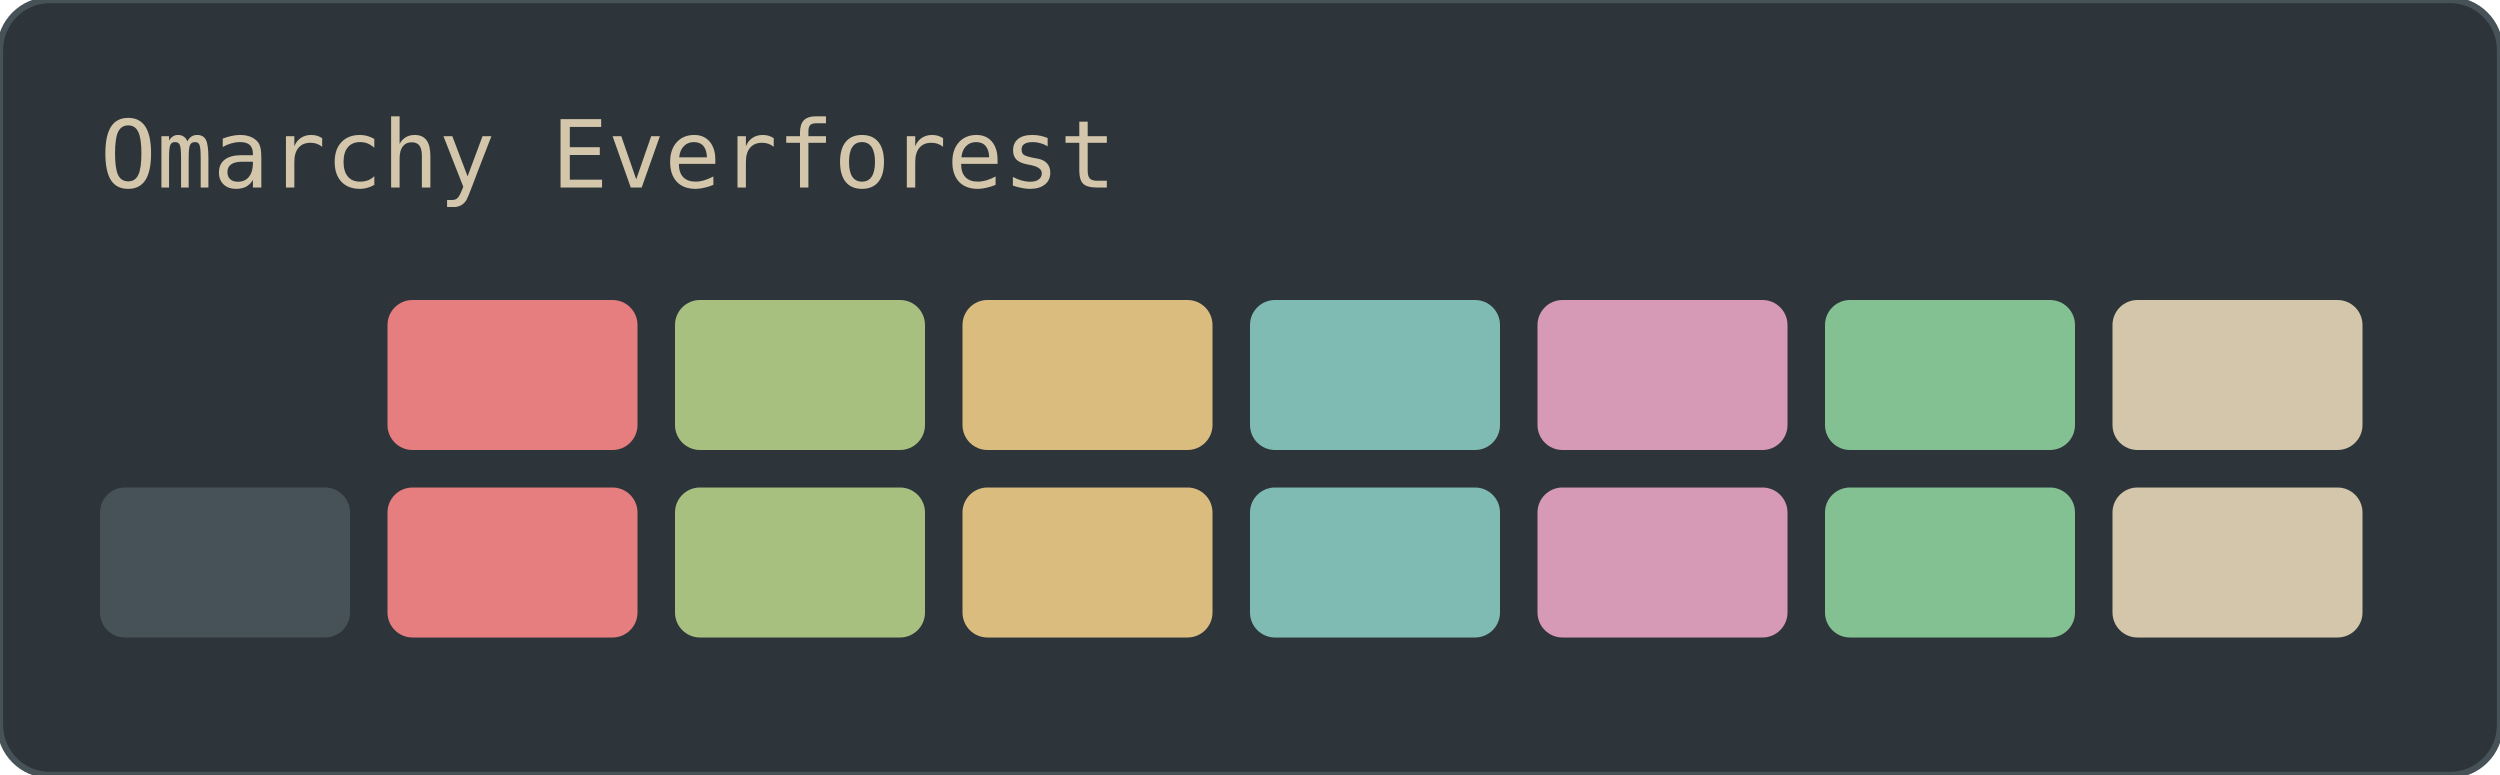
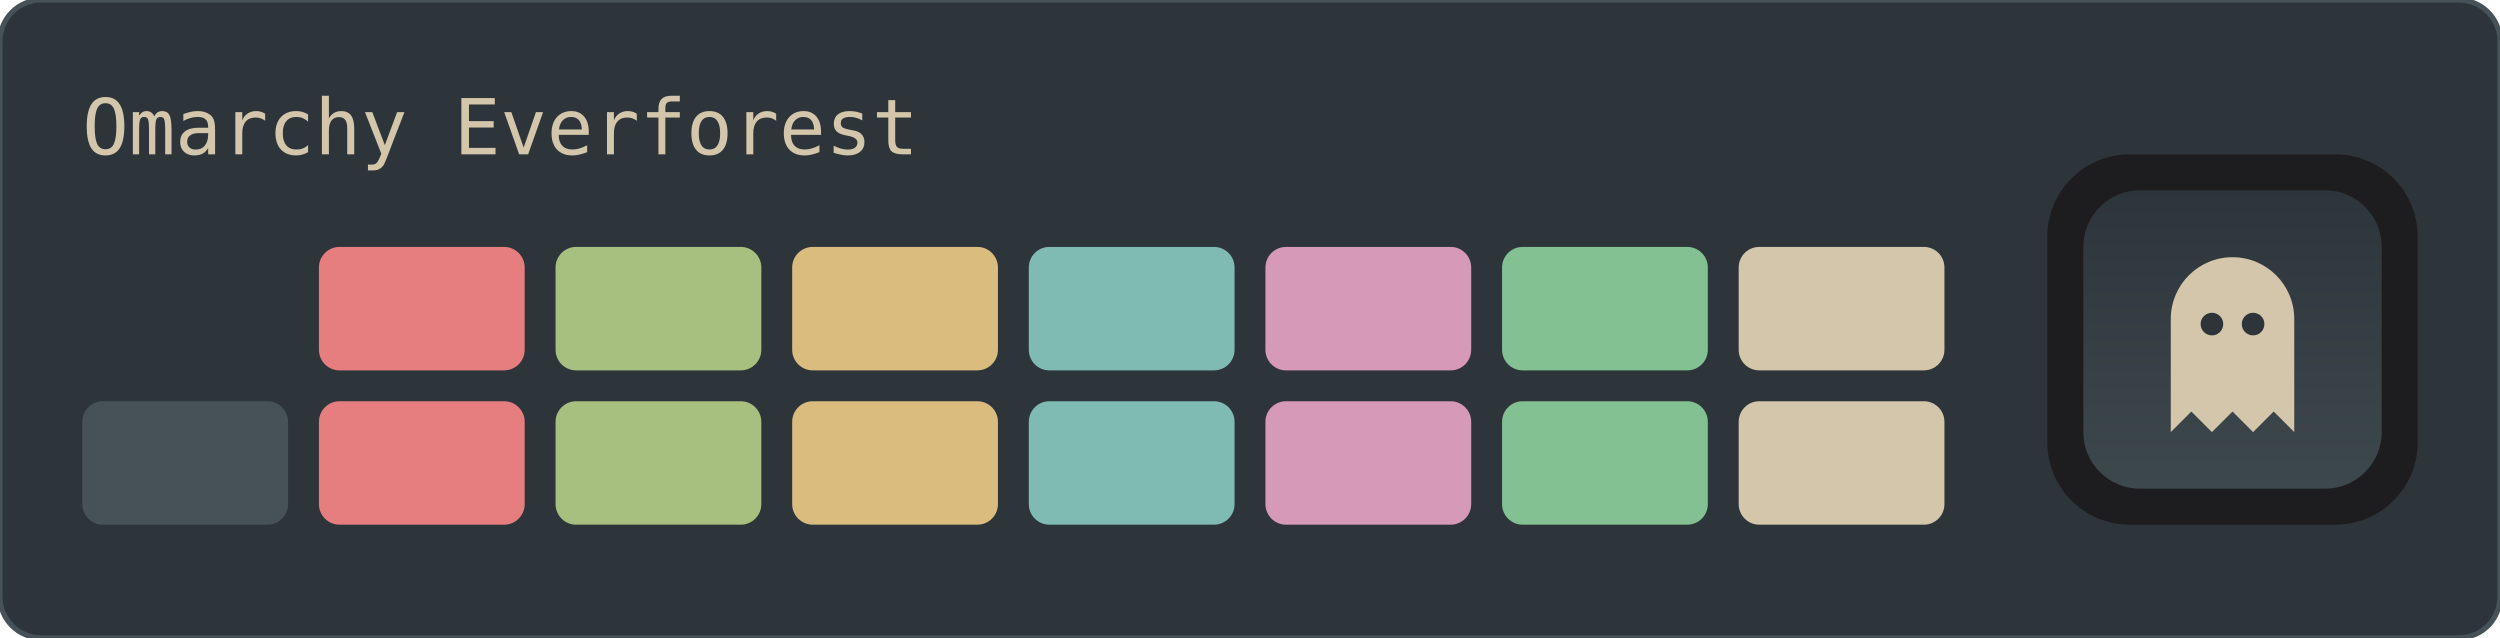
- <svg xmlns="http://www.w3.org/2000/svg" width="400" height="124" viewBox="0 0 400 124">
-   <rect width="400" height="124" rx="8" fill="#2d353b" stroke="#475258" />
+ <svg xmlns="http://www.w3.org/2000/svg" width="486" height="124" viewBox="0 0 486 124">
+   <rect width="486" height="124" rx="8" fill="#2d353b" stroke="#475258" />
  <text x="16" y="30" fill="#d3c6aa" font-family="ui-monospace,Menlo,monospace" font-size="15">Omarchy Everforest</text>
  <rect x="16" y="48" width="40" height="24" rx="4" fill="#2d353b" />
  <rect x="62" y="48" width="40" height="24" rx="4" fill="#e67e80" />
  <rect x="108" y="48" width="40" height="24" rx="4" fill="#a7c080" />
  <rect x="154" y="48" width="40" height="24" rx="4" fill="#dbbc7f" />
  <rect x="200" y="48" width="40" height="24" rx="4" fill="#7fbbb3" />
  <rect x="246" y="48" width="40" height="24" rx="4" fill="#d699b6" />
  <rect x="292" y="48" width="40" height="24" rx="4" fill="#83c092" />
  <rect x="338" y="48" width="40" height="24" rx="4" fill="#d3c6aa" />
  <rect x="16" y="78" width="40" height="24" rx="4" fill="#475258" />
  <rect x="62" y="78" width="40" height="24" rx="4" fill="#e67e80" />
  <rect x="108" y="78" width="40" height="24" rx="4" fill="#a7c080" />
  <rect x="154" y="78" width="40" height="24" rx="4" fill="#dbbc7f" />
  <rect x="200" y="78" width="40" height="24" rx="4" fill="#7fbbb3" />
  <rect x="246" y="78" width="40" height="24" rx="4" fill="#d699b6" />
  <rect x="292" y="78" width="40" height="24" rx="4" fill="#83c092" />
  <rect x="338" y="78" width="40" height="24" rx="4" fill="#d3c6aa" />
+   <defs>
+     <linearGradient id="screen" x1="0" y1="0" x2="0" y2="1">
+       <stop offset="0" stop-color="#2d353b" />
+       <stop offset="1" stop-color="#3d484d" />
+     </linearGradient>
+   </defs>
+   <rect x="398" y="30" width="72" height="72" rx="16" fill="#1d1d1f" />
+   <rect x="405" y="37" width="58" height="58" rx="11" fill="url(#screen)" />
+   <path d="M422 84 V62 a12 12 0 0 1 24 0 V84 l-4-4 -4 4 -4-4 -4 4 -4-4 z" fill="#d3c6aa" />
+   <circle cx="430" cy="63" r="2.2" fill="#2d353b" />
+   <circle cx="438" cy="63" r="2.2" fill="#2d353b" />
</svg>
